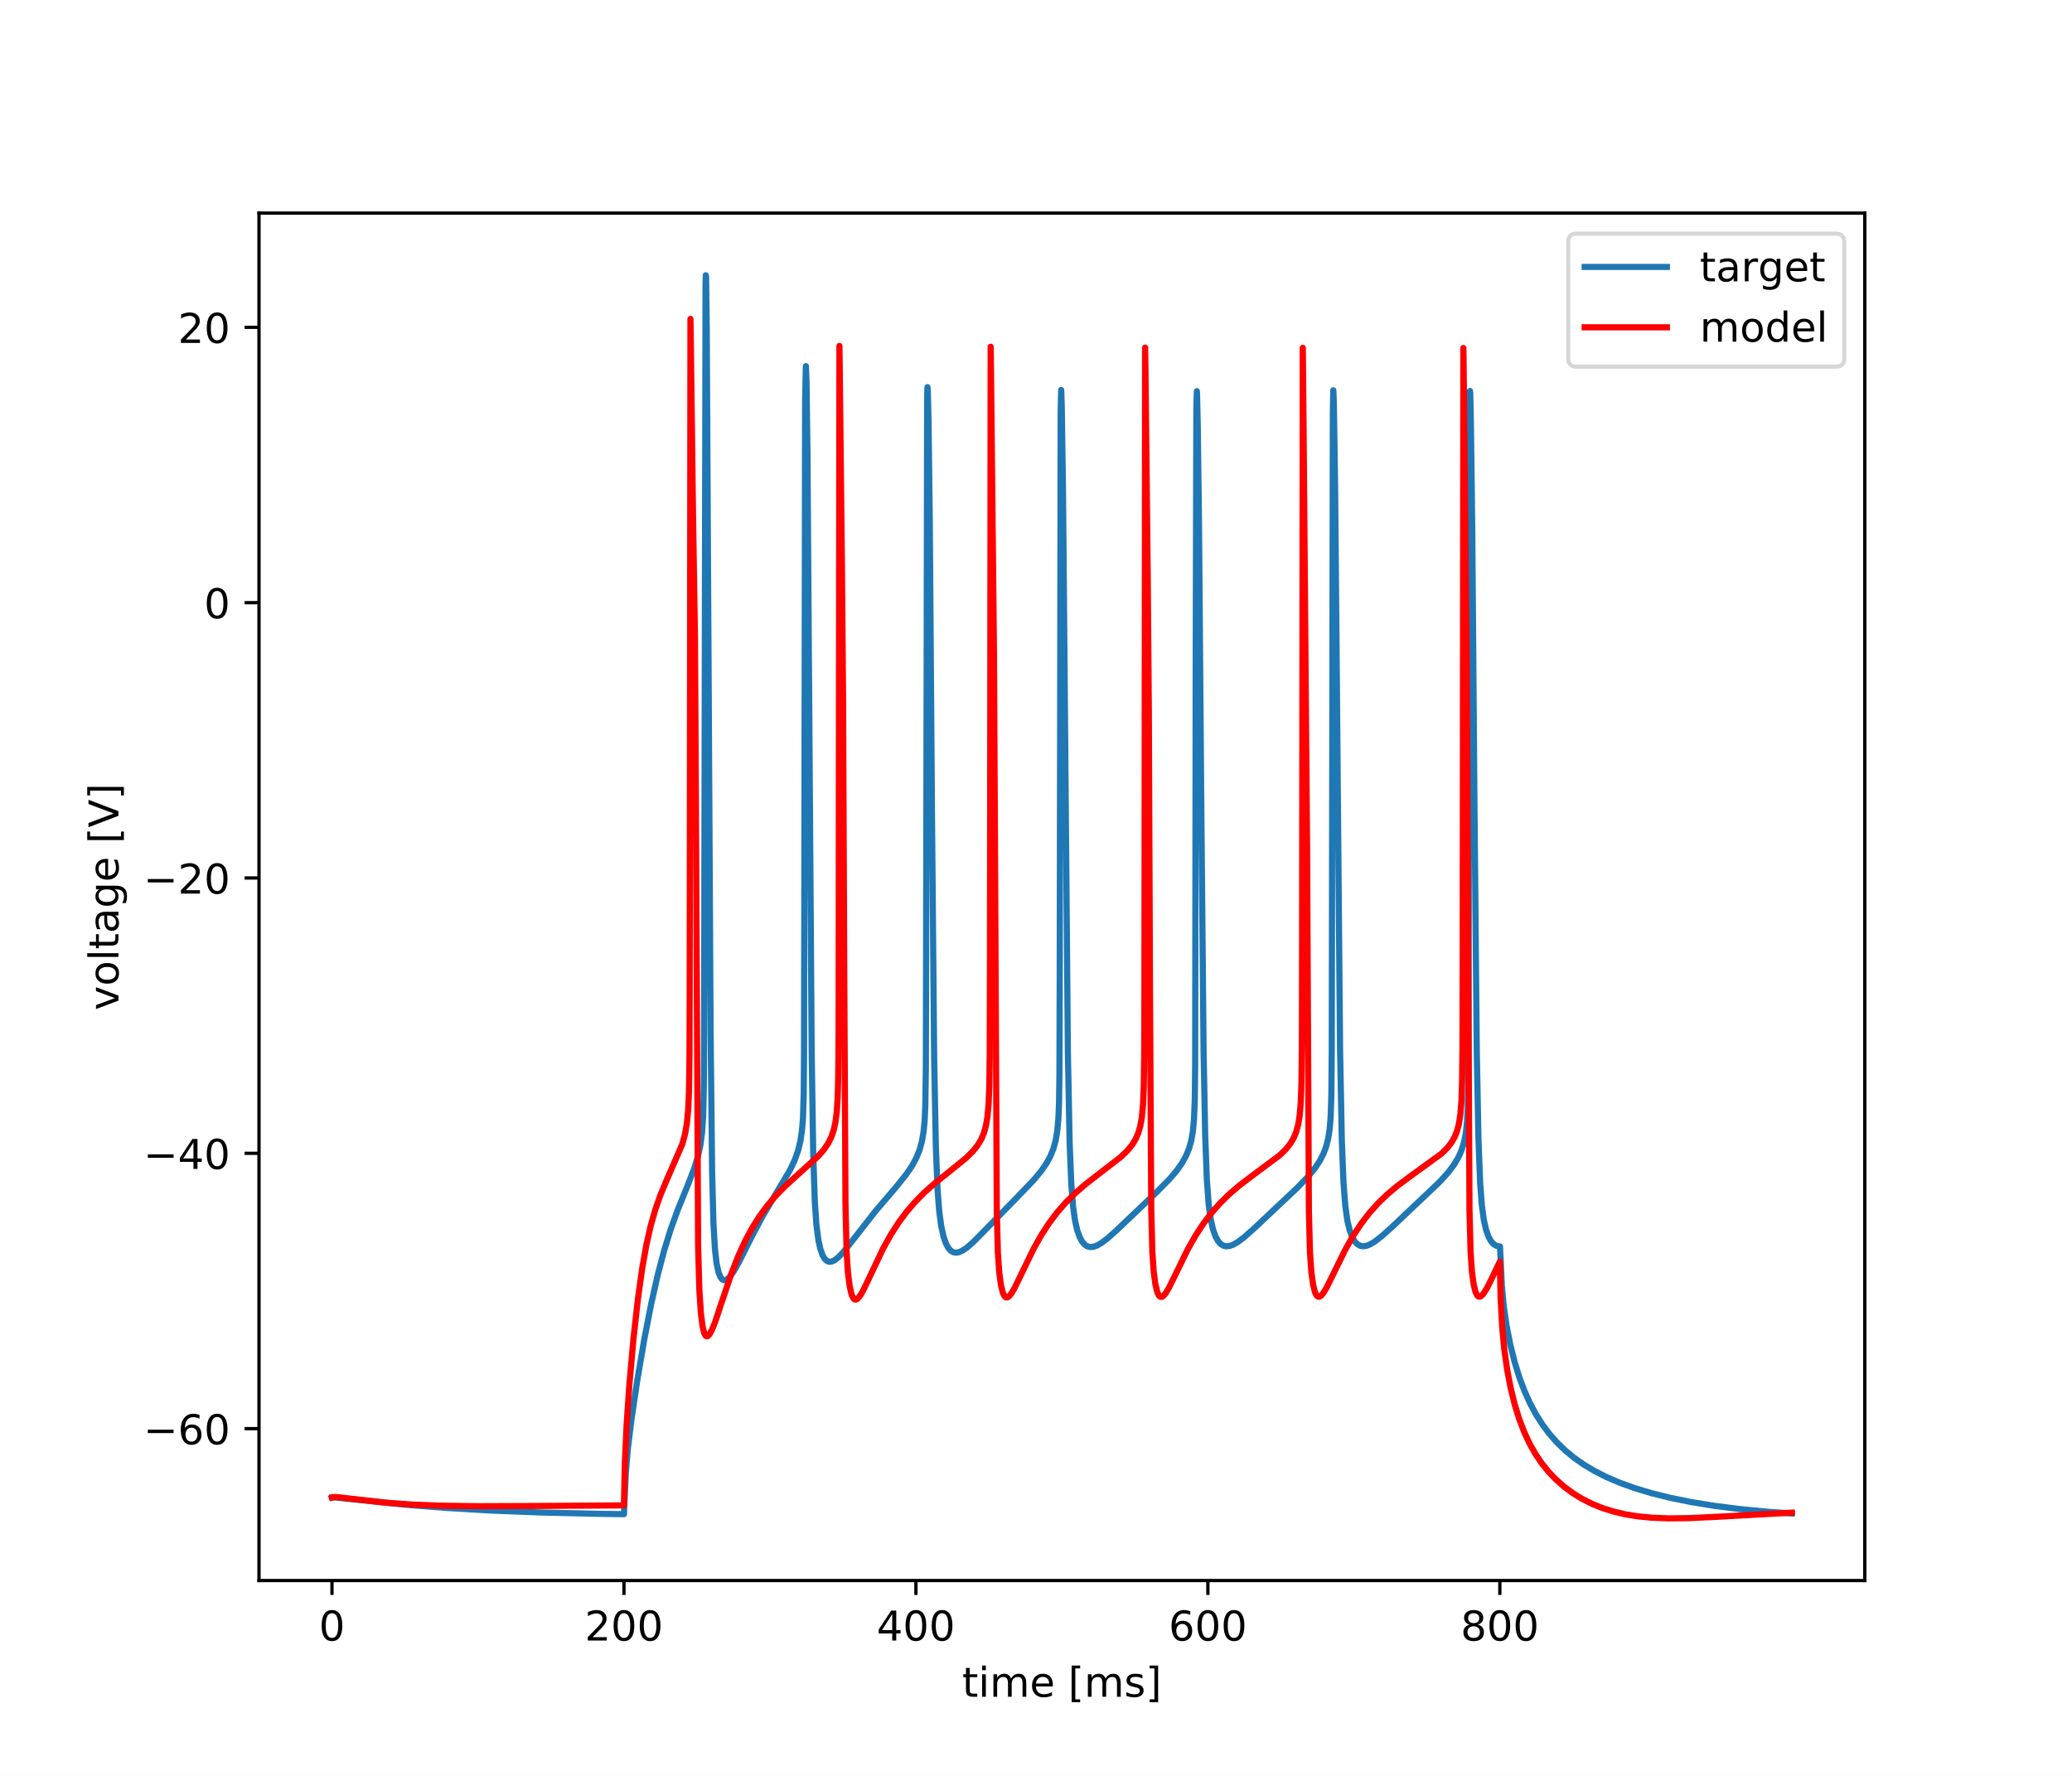
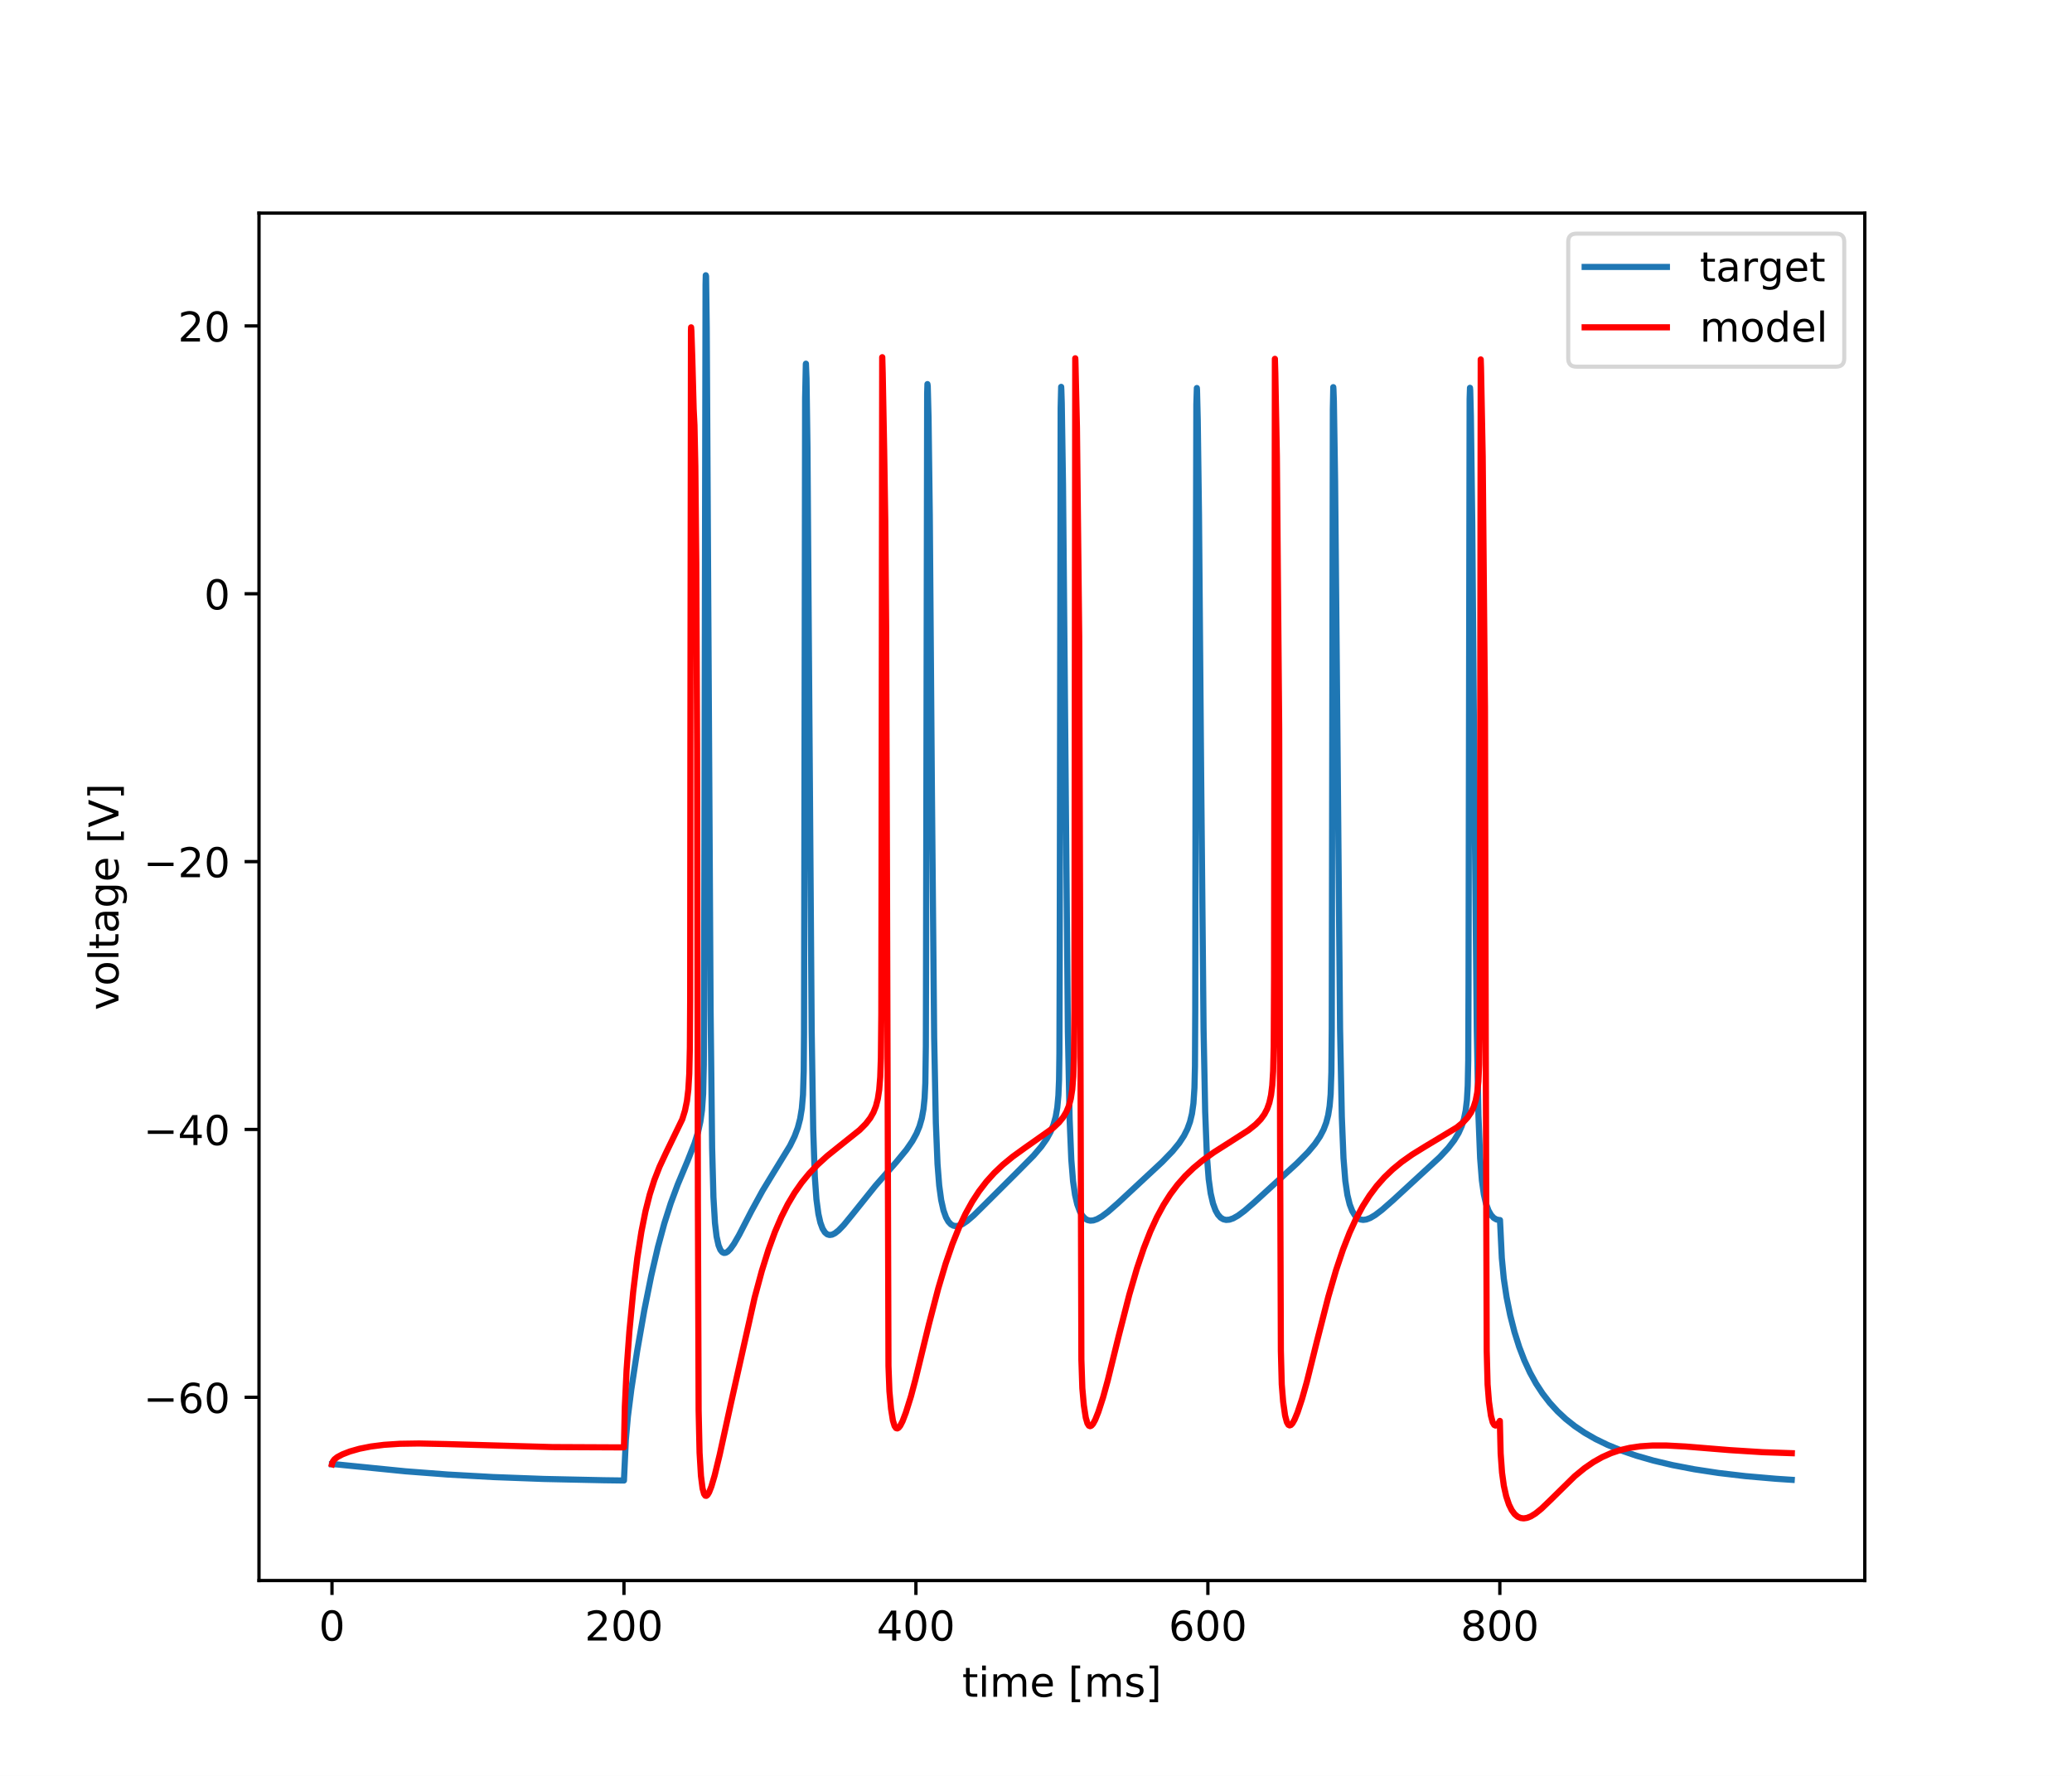
<svg xmlns="http://www.w3.org/2000/svg" xmlns:xlink="http://www.w3.org/1999/xlink" height="432pt" version="1.1" viewBox="0 0 504 432" width="504pt">
  <defs>
    <style type="text/css">
*{stroke-linecap:butt;stroke-linejoin:round;}
  </style>
  </defs>
  <g id="figure_1">
    <g id="patch_1">
      <path d="M 0 432  L 504 432  L 504 0  L 0 0  z " style="fill:#ffffff;" />
    </g>
    <g id="axes_1">
      <g id="patch_2">
        <path d="M 63 384.48  L 453.6 384.48  L 453.6 51.84  L 63 51.84  z " style="fill:#ffffff;" />
      </g>
      <g id="matplotlib.axis_1">
        <g id="xtick_1">
          <g id="line2d_1">
            <defs>
-               <path d="M 0 0  L 0 3.5  " id="m94fab4f72c" style="stroke:#000000;stroke-width:0.8;" />
-             </defs>
-             <g>
-               <use style="stroke:#000000;stroke-width:0.8;" x="80.755" xlink:href="#m94fab4f72c" y="384.48" />
+               <path d="M 0 0  L 0 3.5  " id="me3a92df679" style="stroke:#000000;stroke-width:0.8;" />
+             </defs>
+             <g>
+               <use style="stroke:#000000;stroke-width:0.8;" x="80.755" xlink:href="#me3a92df679" y="384.48" />
            </g>
          </g>
          <g id="text_1">
            <defs>
              <path d="M 31.781 66.406  Q 24.172 66.406 20.328 58.906  Q 16.5 51.422 16.5 36.375  Q 16.5 21.391 20.328 13.891  Q 24.172 6.391 31.781 6.391  Q 39.453 6.391 43.281 13.891  Q 47.125 21.391 47.125 36.375  Q 47.125 51.422 43.281 58.906  Q 39.453 66.406 31.781 66.406  z M 31.781 74.219  Q 44.047 74.219 50.516 64.516  Q 56.984 54.828 56.984 36.375  Q 56.984 17.969 50.516 8.266  Q 44.047 -1.422 31.781 -1.422  Q 19.531 -1.422 13.062 8.266  Q 6.594 17.969 6.594 36.375  Q 6.594 54.828 13.062 64.516  Q 19.531 74.219 31.781 74.219  z " id="DejaVuSans-48" />
            </defs>
            <g transform="translate(77.5733 399.0784)scale(0.1 -0.1)">
              <use xlink:href="#DejaVuSans-48" />
            </g>
          </g>
        </g>
        <g id="xtick_2">
          <g id="line2d_2">
            <g>
-               <use style="stroke:#000000;stroke-width:0.8;" x="151.773" xlink:href="#m94fab4f72c" y="384.48" />
+               <use style="stroke:#000000;stroke-width:0.8;" x="151.773" xlink:href="#me3a92df679" y="384.48" />
            </g>
          </g>
          <g id="text_2">
            <defs>
              <path d="M 19.188 8.297  L 53.609 8.297  L 53.609 0  L 7.328 0  L 7.328 8.297  Q 12.938 14.109 22.625 23.891  Q 32.328 33.688 34.812 36.531  Q 39.547 41.844 41.422 45.531  Q 43.312 49.219 43.312 52.781  Q 43.312 58.594 39.234 62.25  Q 35.156 65.922 28.609 65.922  Q 23.969 65.922 18.812 64.312  Q 13.672 62.703 7.812 59.422  L 7.812 69.391  Q 13.766 71.781 18.938 73  Q 24.125 74.219 28.422 74.219  Q 39.75 74.219 46.484 68.547  Q 53.219 62.891 53.219 53.422  Q 53.219 48.922 51.531 44.891  Q 49.859 40.875 45.406 35.406  Q 44.188 33.984 37.641 27.219  Q 31.109 20.453 19.188 8.297  z " id="DejaVuSans-50" />
            </defs>
            <g transform="translate(142.229 399.0784)scale(0.1 -0.1)">
              <use xlink:href="#DejaVuSans-50" />
              <use x="63.623" xlink:href="#DejaVuSans-48" />
              <use x="127.246" xlink:href="#DejaVuSans-48" />
            </g>
          </g>
        </g>
        <g id="xtick_3">
          <g id="line2d_3">
            <g>
-               <use style="stroke:#000000;stroke-width:0.8;" x="222.791" xlink:href="#m94fab4f72c" y="384.48" />
+               <use style="stroke:#000000;stroke-width:0.8;" x="222.791" xlink:href="#me3a92df679" y="384.48" />
            </g>
          </g>
          <g id="text_3">
            <defs>
              <path d="M 37.797 64.312  L 12.891 25.391  L 37.797 25.391  z M 35.203 72.906  L 47.609 72.906  L 47.609 25.391  L 58.016 25.391  L 58.016 17.188  L 47.609 17.188  L 47.609 0  L 37.797 0  L 37.797 17.188  L 4.891 17.188  L 4.891 26.703  z " id="DejaVuSans-52" />
            </defs>
            <g transform="translate(213.2472 399.0784)scale(0.1 -0.1)">
              <use xlink:href="#DejaVuSans-52" />
              <use x="63.623" xlink:href="#DejaVuSans-48" />
              <use x="127.246" xlink:href="#DejaVuSans-48" />
            </g>
          </g>
        </g>
        <g id="xtick_4">
          <g id="line2d_4">
            <g>
-               <use style="stroke:#000000;stroke-width:0.8;" x="293.809" xlink:href="#m94fab4f72c" y="384.48" />
+               <use style="stroke:#000000;stroke-width:0.8;" x="293.809" xlink:href="#me3a92df679" y="384.48" />
            </g>
          </g>
          <g id="text_4">
            <defs>
              <path d="M 33.016 40.375  Q 26.375 40.375 22.484 35.828  Q 18.609 31.297 18.609 23.391  Q 18.609 15.531 22.484 10.953  Q 26.375 6.391 33.016 6.391  Q 39.656 6.391 43.531 10.953  Q 47.406 15.531 47.406 23.391  Q 47.406 31.297 43.531 35.828  Q 39.656 40.375 33.016 40.375  z M 52.594 71.297  L 52.594 62.312  Q 48.875 64.062 45.094 64.984  Q 41.312 65.922 37.594 65.922  Q 27.828 65.922 22.672 59.328  Q 17.531 52.734 16.797 39.406  Q 19.672 43.656 24.016 45.922  Q 28.375 48.188 33.594 48.188  Q 44.578 48.188 50.953 41.516  Q 57.328 34.859 57.328 23.391  Q 57.328 12.156 50.688 5.359  Q 44.047 -1.422 33.016 -1.422  Q 20.359 -1.422 13.672 8.266  Q 6.984 17.969 6.984 36.375  Q 6.984 53.656 15.188 63.938  Q 23.391 74.219 37.203 74.219  Q 40.922 74.219 44.703 73.484  Q 48.484 72.75 52.594 71.297  z " id="DejaVuSans-54" />
            </defs>
            <g transform="translate(284.2653 399.0784)scale(0.1 -0.1)">
              <use xlink:href="#DejaVuSans-54" />
              <use x="63.623" xlink:href="#DejaVuSans-48" />
              <use x="127.246" xlink:href="#DejaVuSans-48" />
            </g>
          </g>
        </g>
        <g id="xtick_5">
          <g id="line2d_5">
            <g>
-               <use style="stroke:#000000;stroke-width:0.8;" x="364.827" xlink:href="#m94fab4f72c" y="384.48" />
+               <use style="stroke:#000000;stroke-width:0.8;" x="364.827" xlink:href="#me3a92df679" y="384.48" />
            </g>
          </g>
          <g id="text_5">
            <defs>
              <path d="M 31.781 34.625  Q 24.75 34.625 20.719 30.859  Q 16.703 27.094 16.703 20.516  Q 16.703 13.922 20.719 10.156  Q 24.75 6.391 31.781 6.391  Q 38.812 6.391 42.859 10.172  Q 46.922 13.969 46.922 20.516  Q 46.922 27.094 42.891 30.859  Q 38.875 34.625 31.781 34.625  z M 21.922 38.812  Q 15.578 40.375 12.031 44.719  Q 8.5 49.078 8.5 55.328  Q 8.5 64.062 14.719 69.141  Q 20.953 74.219 31.781 74.219  Q 42.672 74.219 48.875 69.141  Q 55.078 64.062 55.078 55.328  Q 55.078 49.078 51.531 44.719  Q 48 40.375 41.703 38.812  Q 48.828 37.156 52.797 32.312  Q 56.781 27.484 56.781 20.516  Q 56.781 9.906 50.312 4.234  Q 43.844 -1.422 31.781 -1.422  Q 19.734 -1.422 13.25 4.234  Q 6.781 9.906 6.781 20.516  Q 6.781 27.484 10.781 32.312  Q 14.797 37.156 21.922 38.812  z M 18.312 54.391  Q 18.312 48.734 21.844 45.562  Q 25.391 42.391 31.781 42.391  Q 38.141 42.391 41.719 45.562  Q 45.312 48.734 45.312 54.391  Q 45.312 60.062 41.719 63.234  Q 38.141 66.406 31.781 66.406  Q 25.391 66.406 21.844 63.234  Q 18.312 60.062 18.312 54.391  z " id="DejaVuSans-56" />
            </defs>
            <g transform="translate(355.2835 399.0784)scale(0.1 -0.1)">
              <use xlink:href="#DejaVuSans-56" />
              <use x="63.623" xlink:href="#DejaVuSans-48" />
              <use x="127.246" xlink:href="#DejaVuSans-48" />
            </g>
          </g>
        </g>
        <g id="text_6">
          <defs>
            <path d="M 18.312 70.219  L 18.312 54.688  L 36.812 54.688  L 36.812 47.703  L 18.312 47.703  L 18.312 18.016  Q 18.312 11.328 20.141 9.422  Q 21.969 7.516 27.594 7.516  L 36.812 7.516  L 36.812 0  L 27.594 0  Q 17.188 0 13.234 3.875  Q 9.281 7.766 9.281 18.016  L 9.281 47.703  L 2.688 47.703  L 2.688 54.688  L 9.281 54.688  L 9.281 70.219  z " id="DejaVuSans-116" />
            <path d="M 9.422 54.688  L 18.406 54.688  L 18.406 0  L 9.422 0  z M 9.422 75.984  L 18.406 75.984  L 18.406 64.594  L 9.422 64.594  z " id="DejaVuSans-105" />
            <path d="M 52 44.188  Q 55.375 50.25 60.062 53.125  Q 64.75 56 71.094 56  Q 79.641 56 84.281 50.016  Q 88.922 44.047 88.922 33.016  L 88.922 0  L 79.891 0  L 79.891 32.719  Q 79.891 40.578 77.094 44.375  Q 74.312 48.188 68.609 48.188  Q 61.625 48.188 57.562 43.547  Q 53.516 38.922 53.516 30.906  L 53.516 0  L 44.484 0  L 44.484 32.719  Q 44.484 40.625 41.703 44.406  Q 38.922 48.188 33.109 48.188  Q 26.219 48.188 22.156 43.531  Q 18.109 38.875 18.109 30.906  L 18.109 0  L 9.078 0  L 9.078 54.688  L 18.109 54.688  L 18.109 46.188  Q 21.188 51.219 25.484 53.609  Q 29.781 56 35.688 56  Q 41.656 56 45.828 52.969  Q 50 49.953 52 44.188  z " id="DejaVuSans-109" />
            <path d="M 56.203 29.594  L 56.203 25.203  L 14.891 25.203  Q 15.484 15.922 20.484 11.062  Q 25.484 6.203 34.422 6.203  Q 39.594 6.203 44.453 7.469  Q 49.312 8.734 54.109 11.281  L 54.109 2.781  Q 49.266 0.734 44.188 -0.344  Q 39.109 -1.422 33.891 -1.422  Q 20.797 -1.422 13.156 6.188  Q 5.516 13.812 5.516 26.812  Q 5.516 40.234 12.766 48.109  Q 20.016 56 32.328 56  Q 43.359 56 49.781 48.891  Q 56.203 41.797 56.203 29.594  z M 47.219 32.234  Q 47.125 39.594 43.094 43.984  Q 39.062 48.391 32.422 48.391  Q 24.906 48.391 20.391 44.141  Q 15.875 39.891 15.188 32.172  z " id="DejaVuSans-101" />
            <path id="DejaVuSans-32" />
            <path d="M 8.594 75.984  L 29.297 75.984  L 29.297 69  L 17.578 69  L 17.578 -6.203  L 29.297 -6.203  L 29.297 -13.188  L 8.594 -13.188  z " id="DejaVuSans-91" />
            <path d="M 44.281 53.078  L 44.281 44.578  Q 40.484 46.531 36.375 47.5  Q 32.281 48.484 27.875 48.484  Q 21.188 48.484 17.844 46.438  Q 14.5 44.391 14.5 40.281  Q 14.5 37.156 16.891 35.375  Q 19.281 33.594 26.516 31.984  L 29.594 31.297  Q 39.156 29.25 43.188 25.516  Q 47.219 21.781 47.219 15.094  Q 47.219 7.469 41.188 3.016  Q 35.156 -1.422 24.609 -1.422  Q 20.219 -1.422 15.453 -0.562  Q 10.688 0.297 5.422 2  L 5.422 11.281  Q 10.406 8.688 15.234 7.391  Q 20.062 6.109 24.812 6.109  Q 31.156 6.109 34.562 8.281  Q 37.984 10.453 37.984 14.406  Q 37.984 18.062 35.516 20.016  Q 33.062 21.969 24.703 23.781  L 21.578 24.516  Q 13.234 26.266 9.516 29.906  Q 5.812 33.547 5.812 39.891  Q 5.812 47.609 11.281 51.797  Q 16.75 56 26.812 56  Q 31.781 56 36.172 55.266  Q 40.578 54.547 44.281 53.078  z " id="DejaVuSans-115" />
            <path d="M 30.422 75.984  L 30.422 -13.188  L 9.719 -13.188  L 9.719 -6.203  L 21.391 -6.203  L 21.391 69  L 9.719 69  L 9.719 75.984  z " id="DejaVuSans-93" />
          </defs>
          <g transform="translate(234.0383 412.7566)scale(0.1 -0.1)">
            <use xlink:href="#DejaVuSans-116" />
            <use x="39.209" xlink:href="#DejaVuSans-105" />
            <use x="66.992" xlink:href="#DejaVuSans-109" />
            <use x="164.404" xlink:href="#DejaVuSans-101" />
            <use x="225.928" xlink:href="#DejaVuSans-32" />
            <use x="257.715" xlink:href="#DejaVuSans-91" />
            <use x="296.729" xlink:href="#DejaVuSans-109" />
            <use x="394.141" xlink:href="#DejaVuSans-115" />
            <use x="446.24" xlink:href="#DejaVuSans-93" />
          </g>
        </g>
      </g>
      <g id="matplotlib.axis_2">
        <g id="ytick_1">
          <g id="line2d_6">
            <defs>
-               <path d="M 0 0  L -3.5 0  " id="m97fa417e06" style="stroke:#000000;stroke-width:0.8;" />
-             </defs>
-             <g>
-               <use style="stroke:#000000;stroke-width:0.8;" x="63" xlink:href="#m97fa417e06" y="347.531" />
+               <path d="M 0 0  L -3.5 0  " id="m4880a18cb9" style="stroke:#000000;stroke-width:0.8;" />
+             </defs>
+             <g>
+               <use style="stroke:#000000;stroke-width:0.8;" x="63" xlink:href="#m4880a18cb9" y="339.907" />
            </g>
          </g>
          <g id="text_7">
            <defs>
              <path d="M 10.594 35.5  L 73.188 35.5  L 73.188 27.203  L 10.594 27.203  z " id="DejaVuSans-8722" />
            </defs>
-             <g transform="translate(34.89531 351.3302)scale(0.1 -0.1)">
+             <g transform="translate(34.89531 343.7062)scale(0.1 -0.1)">
              <use xlink:href="#DejaVuSans-8722" />
              <use x="83.789" xlink:href="#DejaVuSans-54" />
              <use x="147.412" xlink:href="#DejaVuSans-48" />
            </g>
          </g>
        </g>
        <g id="ytick_2">
          <g id="line2d_7">
            <g>
-               <use style="stroke:#000000;stroke-width:0.8;" x="63" xlink:href="#m97fa417e06" y="280.554" />
+               <use style="stroke:#000000;stroke-width:0.8;" x="63" xlink:href="#m4880a18cb9" y="274.75" />
            </g>
          </g>
          <g id="text_8">
-             <g transform="translate(34.89531 284.3537)scale(0.1 -0.1)">
+             <g transform="translate(34.89531 278.5496)scale(0.1 -0.1)">
              <use xlink:href="#DejaVuSans-8722" />
              <use x="83.789" xlink:href="#DejaVuSans-52" />
              <use x="147.412" xlink:href="#DejaVuSans-48" />
            </g>
          </g>
        </g>
        <g id="ytick_3">
          <g id="line2d_8">
            <g>
-               <use style="stroke:#000000;stroke-width:0.8;" x="63" xlink:href="#m97fa417e06" y="213.578" />
+               <use style="stroke:#000000;stroke-width:0.8;" x="63" xlink:href="#m4880a18cb9" y="209.594" />
            </g>
          </g>
          <g id="text_9">
-             <g transform="translate(34.89531 217.3772)scale(0.1 -0.1)">
+             <g transform="translate(34.89531 213.3931)scale(0.1 -0.1)">
              <use xlink:href="#DejaVuSans-8722" />
              <use x="83.789" xlink:href="#DejaVuSans-50" />
              <use x="147.412" xlink:href="#DejaVuSans-48" />
            </g>
          </g>
        </g>
        <g id="ytick_4">
          <g id="line2d_9">
            <g>
-               <use style="stroke:#000000;stroke-width:0.8;" x="63" xlink:href="#m97fa417e06" y="146.601" />
+               <use style="stroke:#000000;stroke-width:0.8;" x="63" xlink:href="#m4880a18cb9" y="144.437" />
            </g>
          </g>
          <g id="text_10">
-             <g transform="translate(49.6375 150.4006)scale(0.1 -0.1)">
+             <g transform="translate(49.6375 148.2365)scale(0.1 -0.1)">
              <use xlink:href="#DejaVuSans-48" />
            </g>
          </g>
        </g>
        <g id="ytick_5">
          <g id="line2d_10">
            <g>
-               <use style="stroke:#000000;stroke-width:0.8;" x="63" xlink:href="#m97fa417e06" y="79.625" />
+               <use style="stroke:#000000;stroke-width:0.8;" x="63" xlink:href="#m4880a18cb9" y="79.281" />
            </g>
          </g>
          <g id="text_11">
-             <g transform="translate(43.275 83.42414)scale(0.1 -0.1)">
+             <g transform="translate(43.275 83.07999)scale(0.1 -0.1)">
              <use xlink:href="#DejaVuSans-50" />
              <use x="63.623" xlink:href="#DejaVuSans-48" />
            </g>
          </g>
        </g>
        <g id="text_12">
          <defs>
            <path d="M 2.984 54.688  L 12.5 54.688  L 29.594 8.797  L 46.688 54.688  L 56.203 54.688  L 35.688 0  L 23.484 0  z " id="DejaVuSans-118" />
            <path d="M 30.609 48.391  Q 23.391 48.391 19.188 42.75  Q 14.984 37.109 14.984 27.297  Q 14.984 17.484 19.156 11.844  Q 23.344 6.203 30.609 6.203  Q 37.797 6.203 41.984 11.859  Q 46.188 17.531 46.188 27.297  Q 46.188 37.016 41.984 42.703  Q 37.797 48.391 30.609 48.391  z M 30.609 56  Q 42.328 56 49.016 48.375  Q 55.719 40.766 55.719 27.297  Q 55.719 13.875 49.016 6.219  Q 42.328 -1.422 30.609 -1.422  Q 18.844 -1.422 12.172 6.219  Q 5.516 13.875 5.516 27.297  Q 5.516 40.766 12.172 48.375  Q 18.844 56 30.609 56  z " id="DejaVuSans-111" />
            <path d="M 9.422 75.984  L 18.406 75.984  L 18.406 0  L 9.422 0  z " id="DejaVuSans-108" />
            <path d="M 34.281 27.484  Q 23.391 27.484 19.188 25  Q 14.984 22.516 14.984 16.5  Q 14.984 11.719 18.141 8.906  Q 21.297 6.109 26.703 6.109  Q 34.188 6.109 38.703 11.406  Q 43.219 16.703 43.219 25.484  L 43.219 27.484  z M 52.203 31.203  L 52.203 0  L 43.219 0  L 43.219 8.297  Q 40.141 3.328 35.547 0.953  Q 30.953 -1.422 24.312 -1.422  Q 15.922 -1.422 10.953 3.297  Q 6 8.016 6 15.922  Q 6 25.141 12.172 29.828  Q 18.359 34.516 30.609 34.516  L 43.219 34.516  L 43.219 35.406  Q 43.219 41.609 39.141 45  Q 35.062 48.391 27.688 48.391  Q 23 48.391 18.547 47.266  Q 14.109 46.141 10.016 43.891  L 10.016 52.203  Q 14.938 54.109 19.578 55.047  Q 24.219 56 28.609 56  Q 40.484 56 46.344 49.844  Q 52.203 43.703 52.203 31.203  z " id="DejaVuSans-97" />
            <path d="M 45.406 27.984  Q 45.406 37.75 41.375 43.109  Q 37.359 48.484 30.078 48.484  Q 22.859 48.484 18.828 43.109  Q 14.797 37.75 14.797 27.984  Q 14.797 18.266 18.828 12.891  Q 22.859 7.516 30.078 7.516  Q 37.359 7.516 41.375 12.891  Q 45.406 18.266 45.406 27.984  z M 54.391 6.781  Q 54.391 -7.172 48.188 -13.984  Q 42 -20.797 29.203 -20.797  Q 24.469 -20.797 20.266 -20.094  Q 16.062 -19.391 12.109 -17.922  L 12.109 -9.188  Q 16.062 -11.328 19.922 -12.344  Q 23.781 -13.375 27.781 -13.375  Q 36.625 -13.375 41.016 -8.766  Q 45.406 -4.156 45.406 5.172  L 45.406 9.625  Q 42.625 4.781 38.281 2.391  Q 33.938 0 27.875 0  Q 17.828 0 11.672 7.656  Q 5.516 15.328 5.516 27.984  Q 5.516 40.672 11.672 48.328  Q 17.828 56 27.875 56  Q 33.938 56 38.281 53.609  Q 42.625 51.219 45.406 46.391  L 45.406 54.688  L 54.391 54.688  z " id="DejaVuSans-103" />
            <path d="M 28.609 0  L 0.781 72.906  L 11.078 72.906  L 34.188 11.531  L 57.328 72.906  L 67.578 72.906  L 39.797 0  z " id="DejaVuSans-86" />
          </defs>
          <g transform="translate(28.81563 245.7537)rotate(-90)scale(0.1 -0.1)">
            <use xlink:href="#DejaVuSans-118" />
            <use x="59.18" xlink:href="#DejaVuSans-111" />
            <use x="120.361" xlink:href="#DejaVuSans-108" />
            <use x="148.145" xlink:href="#DejaVuSans-116" />
            <use x="187.354" xlink:href="#DejaVuSans-97" />
            <use x="248.633" xlink:href="#DejaVuSans-103" />
            <use x="312.109" xlink:href="#DejaVuSans-101" />
            <use x="373.633" xlink:href="#DejaVuSans-32" />
            <use x="405.42" xlink:href="#DejaVuSans-91" />
            <use x="444.434" xlink:href="#DejaVuSans-86" />
            <use x="512.842" xlink:href="#DejaVuSans-93" />
          </g>
        </g>
      </g>
      <g id="line2d_11">
-         <path clip-path="url(#p48140dae5e)" d="M 80.755 364.275  L 81.696 364.287  L 85.726 364.706  L 98.527 366.025  L 108.629 366.823  L 119.477 367.451  L 131.639 367.928  L 145.86 368.255  L 151.773 368.337  L 151.862 366.319  L 152.234 358.096  L 152.731 352.34  L 153.566 345.54  L 154.986 335.959  L 156.726 325.751  L 158.413 317.119  L 160.029 309.969  L 161.591 304.055  L 163.153 299.017  L 164.84 294.349  L 167.237 288.453  L 168.941 284.028  L 169.794 281.208  L 170.362 278.579  L 170.752 275.731  L 171.036 271.639  L 171.196 264.426  L 171.249 256.406  L 171.622 69.297  L 171.676 66.96  L 171.747 67.201  L 171.906 80.01  L 172.19 132.609  L 172.847 250.706  L 173.22 285.158  L 173.54 297.513  L 173.913 303.956  L 174.303 307.327  L 174.783 309.534  L 175.226 310.647  L 175.688 311.238  L 176.096 311.431  L 176.523 311.387  L 177.02 311.095  L 177.677 310.411  L 178.529 309.176  L 179.772 306.957  L 182.808 300.913  L 185.471 295.903  L 188.134 291.393  L 192.2 284.568  L 193.336 282.142  L 194.117 279.934  L 194.685 277.605  L 195.094 274.816  L 195.325 271.863  L 195.502 265.923  L 195.573 256.706  L 195.626 229.272  L 195.84 97.724  L 196.017 89.109  L 196.035 89.067  L 196.177 92.8  L 196.408 109.846  L 196.745 158.565  L 197.437 255.981  L 197.81 280.67  L 198.201 292.371  L 198.591 297.997  L 199.071 301.687  L 199.55 303.852  L 200.083 305.343  L 200.651 306.286  L 201.219 306.777  L 201.787 306.945  L 202.391 306.86  L 203.083 306.517  L 203.989 305.789  L 205.232 304.463  L 207.22 301.964  L 212.99 294.581  L 217.837 288.917  L 220.412 285.717  L 221.885 283.536  L 222.915 281.62  L 223.661 279.772  L 224.229 277.748  L 224.637 275.425  L 224.904 272.704  L 225.081 268.953  L 225.206 259.717  L 225.241 246.234  L 225.525 96.521  L 225.596 94.175  L 225.667 94.725  L 225.862 102.634  L 226.164 126.963  L 226.679 195.888  L 227.23 257.564  L 227.638 278.9  L 228.046 289.205  L 228.455 294.565  L 228.934 298.19  L 229.502 300.796  L 230.106 302.531  L 230.692 303.6  L 231.313 304.281  L 231.899 304.615  L 232.538 304.723  L 233.266 304.604  L 234.136 304.215  L 235.237 303.461  L 236.781 302.105  L 239.32 299.538  L 247.416 291.246  L 251.429 287.072  L 253.329 284.777  L 254.607 282.9  L 255.548 281.14  L 256.258 279.344  L 256.791 277.379  L 257.181 275.049  L 257.448 272.053  L 257.608 268.114  L 257.696 261.618  L 257.767 238.492  L 257.998 100.127  L 258.122 94.866  L 258.158 95.473  L 258.264 98.946  L 258.566 119.314  L 258.957 163.612  L 259.756 256.117  L 260.182 278.007  L 260.59 288.128  L 261.016 293.505  L 261.496 296.918  L 262.028 299.256  L 262.65 301.001  L 263.271 302.118  L 263.893 302.812  L 264.532 303.207  L 265.207 303.361  L 265.952 303.297  L 266.84 302.985  L 267.958 302.339  L 269.45 301.203  L 271.722 299.168  L 281.186 290.158  L 284.435 286.872  L 286.281 284.702  L 287.577 282.847  L 288.518 281.128  L 289.246 279.326  L 289.779 277.4  L 290.152 275.265  L 290.436 272.287  L 290.631 267.162  L 290.72 258.775  L 290.844 161.585  L 291.004 99.268  L 291.128 95.159  L 291.164 95.687  L 291.341 103.128  L 291.643 126.751  L 292.176 192.576  L 292.762 255.609  L 293.152 276.128  L 293.561 287.039  L 294.004 292.97  L 294.484 296.516  L 295.052 299.046  L 295.673 300.789  L 296.277 301.882  L 296.916 302.607  L 297.555 303.01  L 298.248 303.176  L 299.029 303.113  L 299.952 302.789  L 301.124 302.113  L 302.669 300.941  L 305.136 298.748  L 315.452 289.035  L 318.151 286.242  L 319.837 284.186  L 321.062 282.339  L 321.95 280.592  L 322.589 278.866  L 323.069 276.968  L 323.424 274.694  L 323.672 271.753  L 323.85 266.224  L 323.939 255.369  L 323.974 234.828  L 324.205 100.513  L 324.311 94.941  L 324.347 95.419  L 324.453 98.432  L 324.755 118.48  L 325.164 164.048  L 325.963 255.429  L 326.389 277.405  L 326.797 287.754  L 327.241 293.408  L 327.738 296.901  L 328.306 299.298  L 328.928 300.952  L 329.584 302.057  L 330.224 302.705  L 330.881 303.057  L 331.555 303.172  L 332.354 303.065  L 333.295 302.696  L 334.485 301.974  L 336.136 300.686  L 338.835 298.256  L 350.18 287.515  L 352.275 285.194  L 353.677 283.327  L 354.725 281.57  L 355.506 279.823  L 356.092 277.954  L 356.518 275.837  L 356.82 273.203  L 357.015 269.64  L 357.14 263.234  L 357.211 244.192  L 357.477 97.947  L 357.566 95.104  L 357.619 95.688  L 357.779 102.224  L 358.116 128.811  L 358.649 195.224  L 359.217 255.858  L 359.625 277.135  L 360.034 287.72  L 360.46 293.31  L 360.939 296.8  L 361.454 299.087  L 362.058 300.801  L 362.679 301.932  L 363.318 302.65  L 363.975 303.053  L 364.65 303.205  L 364.863 303.209  L 364.969 305.413  L 365.307 312.696  L 365.786 317.831  L 366.461 322.463  L 367.348 327.01  L 368.396 331.23  L 369.532 334.931  L 370.775 338.263  L 372.16 341.347  L 373.634 344.093  L 375.214 346.577  L 376.9 348.827  L 378.729 350.903  L 380.735 352.843  L 382.901 354.626  L 385.263 356.283  L 387.89 357.851  L 390.82 359.332  L 394.051 360.712  L 397.655 362.007  L 401.686 363.218  L 406.249 364.353  L 411.344 365.387  L 417.061 366.316  L 423.417 367.119  L 430.555 367.793  L 435.828 368.165  L 435.828 368.165  " style="fill:none;stroke:#1f77b4;stroke-linecap:square;stroke-width:1.5;" />
+         <path clip-path="url(#pa96af1d449)" d="M 80.755 356.196  L 81.713 356.209  L 85.815 356.625  L 98.651 357.91  L 108.913 358.693  L 119.939 359.308  L 132.296 359.769  L 146.837 360.083  L 151.773 360.148  L 151.862 358.185  L 152.234 350.185  L 152.731 344.586  L 153.566 337.971  L 154.986 328.649  L 156.726 318.718  L 158.413 310.322  L 160.029 303.366  L 161.591 297.612  L 163.153 292.711  L 164.84 288.17  L 167.237 282.434  L 168.941 278.129  L 169.794 275.386  L 170.362 272.829  L 170.752 270.058  L 171.036 266.077  L 171.196 259.06  L 171.249 251.258  L 171.622 69.234  L 171.676 66.96  L 171.747 67.194  L 171.906 79.655  L 172.19 130.825  L 172.847 245.713  L 173.22 279.229  L 173.54 291.248  L 173.913 297.516  L 174.303 300.796  L 174.783 302.943  L 175.226 304.025  L 175.688 304.6  L 176.096 304.788  L 176.523 304.746  L 177.02 304.461  L 177.677 303.796  L 178.529 302.595  L 179.772 300.435  L 182.825 294.522  L 185.489 289.651  L 188.152 285.267  L 192.164 278.721  L 193.283 276.419  L 194.064 274.318  L 194.632 272.139  L 195.041 269.636  L 195.325 266.296  L 195.502 260.516  L 195.573 251.55  L 195.626 224.861  L 195.84 96.888  L 196.017 88.507  L 196.035 88.467  L 196.177 92.098  L 196.408 108.68  L 196.745 156.075  L 197.437 250.844  L 197.81 274.863  L 198.201 286.246  L 198.591 291.719  L 199.071 295.309  L 199.55 297.415  L 200.083 298.866  L 200.651 299.782  L 201.219 300.261  L 201.787 300.424  L 202.409 300.336  L 203.083 300.008  L 203.989 299.299  L 205.232 298.009  L 207.238 295.556  L 213.008 288.375  L 218.015 282.682  L 220.483 279.679  L 221.939 277.565  L 222.933 275.75  L 223.661 273.989  L 224.229 272.02  L 224.637 269.761  L 224.904 267.114  L 225.081 263.465  L 225.206 254.48  L 225.241 241.362  L 225.525 95.717  L 225.596 93.435  L 225.667 93.971  L 225.862 101.665  L 226.164 125.333  L 226.679 192.385  L 227.23 252.385  L 227.638 273.14  L 228.046 283.166  L 228.455 288.38  L 228.934 291.907  L 229.502 294.442  L 230.106 296.13  L 230.692 297.17  L 231.313 297.833  L 231.899 298.157  L 232.556 298.262  L 233.302 298.136  L 234.154 297.759  L 235.255 297.021  L 236.835 295.666  L 239.498 293.038  L 247.097 285.463  L 251.411 281.11  L 253.311 278.881  L 254.607 277.032  L 255.548 275.32  L 256.258 273.573  L 256.791 271.661  L 257.181 269.395  L 257.448 266.48  L 257.608 262.648  L 257.696 256.328  L 257.767 233.831  L 257.998 99.226  L 258.122 94.107  L 258.158 94.699  L 258.264 98.076  L 258.566 117.892  L 258.957 160.985  L 259.756 250.977  L 260.182 272.272  L 260.59 282.118  L 261.016 287.349  L 261.496 290.67  L 262.028 292.944  L 262.65 294.641  L 263.271 295.728  L 263.893 296.403  L 264.532 296.787  L 265.207 296.937  L 265.952 296.875  L 266.858 296.563  L 268.012 295.908  L 269.539 294.766  L 271.935 292.664  L 282.712 282.637  L 285.234 280.027  L 286.832 278.067  L 287.986 276.309  L 288.82 274.651  L 289.459 272.896  L 289.939 270.916  L 290.294 268.412  L 290.542 264.643  L 290.667 259.402  L 290.738 245.725  L 290.844 159.014  L 291.004 98.39  L 291.128 94.392  L 291.164 94.907  L 291.341 102.145  L 291.643 125.126  L 292.176 189.163  L 292.762 250.483  L 293.152 270.444  L 293.561 281.059  L 294.004 286.829  L 294.484 290.278  L 295.052 292.739  L 295.673 294.435  L 296.277 295.498  L 296.916 296.204  L 297.573 296.603  L 298.248 296.758  L 299.047 296.692  L 299.952 296.381  L 301.142 295.711  L 302.704 294.554  L 305.172 292.418  L 315.487 282.967  L 318.168 280.264  L 319.855 278.26  L 321.062 276.486  L 321.95 274.787  L 322.589 273.108  L 323.069 271.262  L 323.424 269.049  L 323.672 266.188  L 323.85 260.809  L 323.939 250.249  L 323.974 230.266  L 324.205 99.601  L 324.311 94.181  L 324.347 94.646  L 324.453 97.577  L 324.755 117.08  L 325.164 161.41  L 325.963 250.308  L 326.389 271.686  L 326.797 281.754  L 327.241 287.255  L 327.738 290.653  L 328.306 292.984  L 328.928 294.594  L 329.584 295.668  L 330.241 296.312  L 330.881 296.642  L 331.573 296.753  L 332.372 296.644  L 333.313 296.281  L 334.503 295.576  L 336.154 294.32  L 338.852 291.955  L 350.215 281.486  L 352.293 279.243  L 353.731 277.37  L 354.778 275.638  L 355.542 273.947  L 356.092 272.221  L 356.518 270.161  L 356.82 267.599  L 357.015 264.133  L 357.14 257.901  L 357.211 239.376  L 357.477 97.105  L 357.566 94.34  L 357.619 94.908  L 357.779 101.266  L 358.116 127.13  L 358.649 191.739  L 359.217 250.725  L 359.625 271.424  L 360.034 281.722  L 360.46 287.159  L 360.939 290.554  L 361.454 292.78  L 362.058 294.447  L 362.679 295.547  L 363.336 296.26  L 363.993 296.644  L 364.65 296.786  L 364.863 296.79  L 364.969 298.934  L 365.307 306.018  L 365.786 311.014  L 366.461 315.521  L 367.348 319.944  L 368.396 324.049  L 369.532 327.649  L 370.775 330.891  L 372.16 333.891  L 373.634 336.563  L 375.231 339.004  L 376.954 341.231  L 378.836 343.296  L 380.842 345.166  L 383.043 346.914  L 385.458 348.543  L 388.121 350.069  L 391.068 351.499  L 394.371 352.851  L 398.064 354.119  L 402.218 355.308  L 406.888 356.41  L 412.125 357.414  L 418.002 358.31  L 424.607 359.087  L 432.01 359.727  L 435.828 359.98  L 435.828 359.98  " style="fill:none;stroke:#1f77b4;stroke-linecap:square;stroke-width:1.5;" />
      </g>
      <g id="line2d_12">
-         <path clip-path="url(#p48140dae5e)" d="M 80.755 364.275  L 80.968 364.178  L 81.696 364.163  L 83.95 364.405  L 93.715 365.532  L 100.018 365.989  L 107.138 366.274  L 116.086 366.398  L 130.467 366.343  L 151.773 366.198  L 151.986 356.027  L 152.412 346.729  L 153.104 336.653  L 154.081 325.719  L 155.164 315.998  L 156.211 308.533  L 157.223 302.855  L 158.253 298.293  L 159.354 294.401  L 160.579 290.879  L 162.053 287.331  L 165.976 278.29  L 166.616 275.933  L 167.059 273.424  L 167.379 270.229  L 167.592 265.504  L 167.716 256.712  L 167.77 240.076  L 167.947 77.576  L 168.018 81.754  L 168.551 123.547  L 169.048 155.386  L 169.279 195.831  L 169.811 303.188  L 170.113 313.712  L 170.486 319.469  L 170.894 322.677  L 171.303 324.313  L 171.658 324.943  L 171.96 325.078  L 172.244 324.956  L 172.617 324.527  L 173.167 323.511  L 173.984 321.489  L 175.475 317.002  L 177.943 309.712  L 179.647 305.387  L 181.281 301.834  L 182.95 298.727  L 184.69 295.953  L 186.536 293.425  L 188.56 291.033  L 190.868 288.657  L 193.798 285.978  L 198.982 281.288  L 200.42 279.641  L 201.432 278.152  L 202.196 276.63  L 202.764 275.001  L 203.208 273.026  L 203.527 270.58  L 203.758 267.051  L 203.9 261.674  L 203.989 249.407  L 204.042 193.903  L 204.184 84.149  L 204.255 89.39  L 204.788 137.18  L 205.072 170.348  L 205.338 232.645  L 205.658 292.896  L 205.924 304.352  L 206.261 309.652  L 206.688 312.956  L 207.149 314.915  L 207.558 315.812  L 207.913 316.118  L 208.25 316.126  L 208.641 315.885  L 209.155 315.278  L 209.919 313.994  L 211.233 311.271  L 214.819 303.707  L 216.719 300.295  L 218.601 297.368  L 220.536 294.767  L 222.596 292.37  L 224.85 290.088  L 227.478 287.754  L 231.171 284.801  L 235.024 281.659  L 236.675 280.024  L 237.811 278.598  L 238.663 277.175  L 239.303 275.679  L 239.8 273.94  L 240.173 271.813  L 240.457 268.779  L 240.634 264.526  L 240.741 257.338  L 240.812 232.678  L 240.972 84.353  L 241.007 85.838  L 241.771 158.344  L 242.019 204.946  L 242.463 294.568  L 242.729 304.755  L 243.067 309.616  L 243.493 312.699  L 243.954 314.533  L 244.363 315.346  L 244.718 315.61  L 245.055 315.592  L 245.446 315.335  L 245.996 314.67  L 246.795 313.313  L 248.233 310.352  L 251.393 303.827  L 253.311 300.422  L 255.193 297.528  L 257.128 294.956  L 259.188 292.591  L 261.425 290.362  L 263.981 288.133  L 267.284 285.567  L 272.646 281.427  L 274.261 279.869  L 275.398 278.472  L 276.232 277.103  L 276.871 275.633  L 277.368 273.921  L 277.741 271.83  L 278.025 268.866  L 278.221 264.097  L 278.327 255.919  L 278.38 238.792  L 278.54 84.552  L 278.629 90.28  L 279.162 138.485  L 279.446 173.102  L 279.73 242.09  L 280.032 293.981  L 280.298 304.506  L 280.635 309.441  L 281.061 312.544  L 281.523 314.389  L 281.931 315.209  L 282.286 315.478  L 282.624 315.467  L 283.014 315.216  L 283.547 314.586  L 284.346 313.251  L 285.766 310.36  L 288.962 303.821  L 290.88 300.45  L 292.762 297.586  L 294.697 295.043  L 296.739 292.726  L 298.976 290.526  L 301.497 288.364  L 304.639 285.975  L 311.262 281.035  L 312.771 279.569  L 313.854 278.215  L 314.671 276.836  L 315.292 275.341  L 315.771 273.585  L 316.127 271.427  L 316.393 268.358  L 316.57 263.535  L 316.677 253.763  L 316.73 227.391  L 316.89 84.609  L 316.908 85.221  L 317.085 104.155  L 317.938 205.951  L 318.381 294.708  L 318.648 304.714  L 318.985 309.509  L 319.411 312.558  L 319.873 314.374  L 320.263 315.156  L 320.618 315.433  L 320.956 315.428  L 321.346 315.184  L 321.879 314.561  L 322.66 313.27  L 324.045 310.477  L 327.33 303.798  L 329.247 300.457  L 331.129 297.621  L 333.064 295.104  L 335.106 292.813  L 337.325 290.658  L 339.829 288.542  L 342.883 286.265  L 350.641 280.633  L 352.062 279.222  L 353.074 277.912  L 353.837 276.568  L 354.423 275.094  L 354.885 273.312  L 355.24 270.976  L 355.488 267.76  L 355.648 262.82  L 355.737 254.394  L 355.79 231.172  L 355.95 84.658  L 355.986 86.204  L 356.767 160.57  L 357.015 209.159  L 357.441 294.289  L 357.708 304.554  L 358.045 309.422  L 358.471 312.5  L 358.933 314.335  L 359.341 315.152  L 359.696 315.421  L 360.034 315.411  L 360.424 315.164  L 360.957 314.541  L 361.756 313.22  L 363.176 310.359  L 364.827 306.911  L 365.023 315.927  L 365.395 322.825  L 365.91 328.257  L 366.603 333.175  L 367.455 337.64  L 368.449 341.671  L 369.55 345.22  L 370.757 348.372  L 372.071 351.185  L 373.491 353.701  L 375.018 355.961  L 376.687 358.034  L 378.498 359.928  L 380.451 361.649  L 382.546 363.198  L 384.783 364.577  L 387.162 365.784  L 389.701 366.82  L 392.4 367.68  L 395.276 368.36  L 398.401 368.869  L 401.863 369.202  L 405.823 369.352  L 410.616 369.303  L 417.327 368.993  L 435.845 367.966  L 435.845 367.966  " style="fill:none;stroke:#ff0000;stroke-linecap:square;stroke-width:1.5;" />
+         <path clip-path="url(#pa96af1d449)" d="M 80.755 356.196  L 80.95 355.55  L 81.358 354.997  L 82.068 354.439  L 83.293 353.789  L 85.122 353.08  L 87.448 352.42  L 90.218 351.871  L 93.431 351.465  L 97.231 351.217  L 101.918 351.144  L 108.54 351.283  L 134.32 352.015  L 149.678 352.086  L 151.773 352.085  L 151.986 342.216  L 152.412 333.273  L 153.087 323.951  L 154.01 314.317  L 155.022 306.019  L 156.016 299.635  L 157.01 294.648  L 158.04 290.588  L 159.159 287.069  L 160.419 283.838  L 161.946 280.554  L 165.959 272.277  L 166.616 270.154  L 167.095 267.83  L 167.432 265.042  L 167.663 261.167  L 167.805 254.82  L 167.876 243.333  L 167.929 183.262  L 168.071 80.405  L 168.107 79.624  L 168.178 80.538  L 168.409 87.657  L 168.728 99.535  L 168.924 103.448  L 169.137 113.473  L 169.367 136.899  L 169.563 182.049  L 169.758 292.807  L 169.936 343.106  L 170.166 353.374  L 170.504 359.016  L 170.894 362.082  L 171.267 363.43  L 171.569 363.847  L 171.818 363.877  L 172.102 363.651  L 172.492 362.999  L 173.043 361.597  L 173.842 358.89  L 175.049 353.922  L 177.765 341.498  L 183.553 315.67  L 185.311 309.15  L 186.927 303.979  L 188.489 299.7  L 190.052 296.058  L 191.632 292.928  L 193.265 290.179  L 194.987 287.713  L 196.834 285.458  L 198.876 283.32  L 201.219 281.193  L 204.291 278.727  L 209.102 274.882  L 210.611 273.364  L 211.677 271.983  L 212.458 270.612  L 213.061 269.094  L 213.523 267.307  L 213.86 265.113  L 214.109 262.014  L 214.269 257.384  L 214.375 246.759  L 214.429 214.528  L 214.588 86.907  L 214.606 86.892  L 214.713 90.798  L 215.068 109.552  L 215.334 126.667  L 215.547 152.302  L 215.742 209.456  L 216.115 332.253  L 216.346 338.436  L 216.737 342.684  L 217.198 345.574  L 217.607 346.899  L 217.962 347.398  L 218.263 347.481  L 218.565 347.326  L 218.974 346.827  L 219.542 345.724  L 220.341 343.633  L 221.584 339.673  L 222.649 335.68  L 225.951 322.141  L 228.224 313.43  L 230.017 307.402  L 231.668 302.607  L 233.266 298.633  L 234.864 295.247  L 236.48 292.335  L 238.149 289.777  L 239.924 287.462  L 241.824 285.35  L 243.919 283.354  L 246.316 281.384  L 249.316 279.219  L 256.152 274.4  L 257.59 273.04  L 258.62 271.771  L 259.401 270.458  L 260.004 268.994  L 260.466 267.263  L 260.821 264.991  L 261.07 261.868  L 261.229 257.113  L 261.336 245.658  L 261.389 207.176  L 261.549 87.156  L 261.585 87.653  L 261.957 103.939  L 262.508 154.75  L 262.703 215.261  L 263.04 330.746  L 263.271 337.709  L 263.644 341.86  L 264.106 344.855  L 264.514 346.26  L 264.869 346.814  L 265.171 346.934  L 265.473 346.811  L 265.863 346.373  L 266.396 345.403  L 267.16 343.496  L 268.314 339.942  L 269.432 335.88  L 272.095 325.073  L 274.687 314.969  L 276.552 308.579  L 278.221 303.625  L 279.819 299.556  L 281.416 296.084  L 283.032 293.101  L 284.683 290.511  L 286.423 288.191  L 288.287 286.078  L 290.311 284.121  L 292.584 282.236  L 295.247 280.324  L 298.905 277.996  L 303.681 274.935  L 305.438 273.534  L 306.663 272.28  L 307.551 271.061  L 308.226 269.768  L 308.758 268.261  L 309.167 266.419  L 309.469 264.022  L 309.682 260.579  L 309.824 254.575  L 309.912 237.479  L 310.108 87.291  L 310.214 90.843  L 310.587 110.911  L 311.155 177.384  L 311.368 276.082  L 311.564 328.618  L 311.777 336.753  L 312.114 340.956  L 312.593 344.35  L 313.02 345.956  L 313.392 346.597  L 313.694 346.745  L 313.996 346.644  L 314.369 346.255  L 314.884 345.359  L 315.612 343.601  L 316.712 340.291  L 317.884 336.132  L 320.317 326.342  L 323.104 315.453  L 324.986 308.988  L 326.673 303.969  L 328.288 299.847  L 329.886 296.372  L 331.502 293.388  L 333.153 290.798  L 334.875 288.504  L 336.722 286.415  L 338.728 284.484  L 340.947 282.66  L 343.504 280.853  L 346.7 278.878  L 354.37 274.26  L 355.897 273.005  L 356.998 271.822  L 357.814 270.627  L 358.453 269.294  L 358.951 267.721  L 359.323 265.789  L 359.607 263.077  L 359.803 258.912  L 359.927 250.616  L 359.998 221.192  L 360.176 87.434  L 360.247 89.538  L 360.655 111.081  L 361.205 172.097  L 361.401 255.163  L 361.631 328.587  L 361.845 336.773  L 362.182 340.985  L 362.661 344.383  L 363.087 345.992  L 363.46 346.634  L 363.762 346.783  L 364.064 346.683  L 364.437 346.295  L 364.827 345.648  L 365.023 353.558  L 365.36 358.234  L 365.804 361.444  L 366.372 363.985  L 367.047 366.003  L 367.721 367.371  L 368.431 368.329  L 369.142 368.932  L 369.87 369.262  L 370.615 369.36  L 371.432 369.24  L 372.373 368.87  L 373.509 368.169  L 374.947 367.005  L 377.06 364.978  L 383.043 359.099  L 385.405 357.166  L 387.589 355.661  L 389.719 354.459  L 391.867 353.501  L 394.087 352.755  L 396.448 352.198  L 399.023 351.824  L 401.934 351.631  L 405.396 351.634  L 409.959 351.875  L 420.719 352.752  L 428.761 353.258  L 435.845 353.503  L 435.845 353.503  " style="fill:none;stroke:#ff0000;stroke-linecap:square;stroke-width:1.5;" />
      </g>
      <g id="patch_3">
        <path d="M 63 384.48  L 63 51.84  " style="fill:none;stroke:#000000;stroke-linecap:square;stroke-linejoin:miter;stroke-width:0.8;" />
      </g>
      <g id="patch_4">
        <path d="M 453.6 384.48  L 453.6 51.84  " style="fill:none;stroke:#000000;stroke-linecap:square;stroke-linejoin:miter;stroke-width:0.8;" />
      </g>
      <g id="patch_5">
        <path d="M 63 384.48  L 453.6 384.48  " style="fill:none;stroke:#000000;stroke-linecap:square;stroke-linejoin:miter;stroke-width:0.8;" />
      </g>
      <g id="patch_6">
        <path d="M 63 51.84  L 453.6 51.84  " style="fill:none;stroke:#000000;stroke-linecap:square;stroke-linejoin:miter;stroke-width:0.8;" />
      </g>
      <g id="legend_1">
        <g id="patch_7">
          <path d="M 383.461 89.196  L 446.6 89.196  Q 448.6 89.196 448.6 87.196  L 448.6 58.84  Q 448.6 56.84 446.6 56.84  L 383.461 56.84  Q 381.461 56.84 381.461 58.84  L 381.461 87.196  Q 381.461 89.196 383.461 89.196  z " style="fill:#ffffff;opacity:0.8;stroke:#cccccc;stroke-linejoin:miter;" />
        </g>
        <g id="line2d_13">
          <path d="M 385.461 64.938  L 405.461 64.938  " style="fill:none;stroke:#1f77b4;stroke-linecap:square;stroke-width:1.5;" />
        </g>
        <g id="line2d_14" />
        <g id="text_13">
          <defs>
            <path d="M 41.109 46.297  Q 39.594 47.172 37.812 47.578  Q 36.031 48 33.891 48  Q 26.266 48 22.188 43.047  Q 18.109 38.094 18.109 28.812  L 18.109 0  L 9.078 0  L 9.078 54.688  L 18.109 54.688  L 18.109 46.188  Q 20.953 51.172 25.484 53.578  Q 30.031 56 36.531 56  Q 37.453 56 38.578 55.875  Q 39.703 55.766 41.062 55.516  z " id="DejaVuSans-114" />
          </defs>
          <g transform="translate(413.4609 68.43844)scale(0.1 -0.1)">
            <use xlink:href="#DejaVuSans-116" />
            <use x="39.209" xlink:href="#DejaVuSans-97" />
            <use x="100.488" xlink:href="#DejaVuSans-114" />
            <use x="141.586" xlink:href="#DejaVuSans-103" />
            <use x="205.062" xlink:href="#DejaVuSans-101" />
            <use x="266.586" xlink:href="#DejaVuSans-116" />
          </g>
        </g>
        <g id="line2d_15">
          <path d="M 385.461 79.617  L 405.461 79.617  " style="fill:none;stroke:#ff0000;stroke-linecap:square;stroke-width:1.5;" />
        </g>
        <g id="line2d_16" />
        <g id="text_14">
          <defs>
            <path d="M 45.406 46.391  L 45.406 75.984  L 54.391 75.984  L 54.391 0  L 45.406 0  L 45.406 8.203  Q 42.578 3.328 38.25 0.953  Q 33.938 -1.422 27.875 -1.422  Q 17.969 -1.422 11.734 6.484  Q 5.516 14.406 5.516 27.297  Q 5.516 40.188 11.734 48.094  Q 17.969 56 27.875 56  Q 33.938 56 38.25 53.625  Q 42.578 51.266 45.406 46.391  z M 14.797 27.297  Q 14.797 17.391 18.875 11.75  Q 22.953 6.109 30.078 6.109  Q 37.203 6.109 41.297 11.75  Q 45.406 17.391 45.406 27.297  Q 45.406 37.203 41.297 42.844  Q 37.203 48.484 30.078 48.484  Q 22.953 48.484 18.875 42.844  Q 14.797 37.203 14.797 27.297  z " id="DejaVuSans-100" />
          </defs>
          <g transform="translate(413.4609 83.11656)scale(0.1 -0.1)">
            <use xlink:href="#DejaVuSans-109" />
            <use x="97.412" xlink:href="#DejaVuSans-111" />
            <use x="158.594" xlink:href="#DejaVuSans-100" />
            <use x="222.07" xlink:href="#DejaVuSans-101" />
            <use x="283.594" xlink:href="#DejaVuSans-108" />
          </g>
        </g>
      </g>
    </g>
  </g>
  <defs>
-     <clipPath id="p48140dae5e">
+     <clipPath id="pa96af1d449">
      <rect height="332.64" width="390.6" x="63" y="51.84" />
    </clipPath>
  </defs>
</svg>
